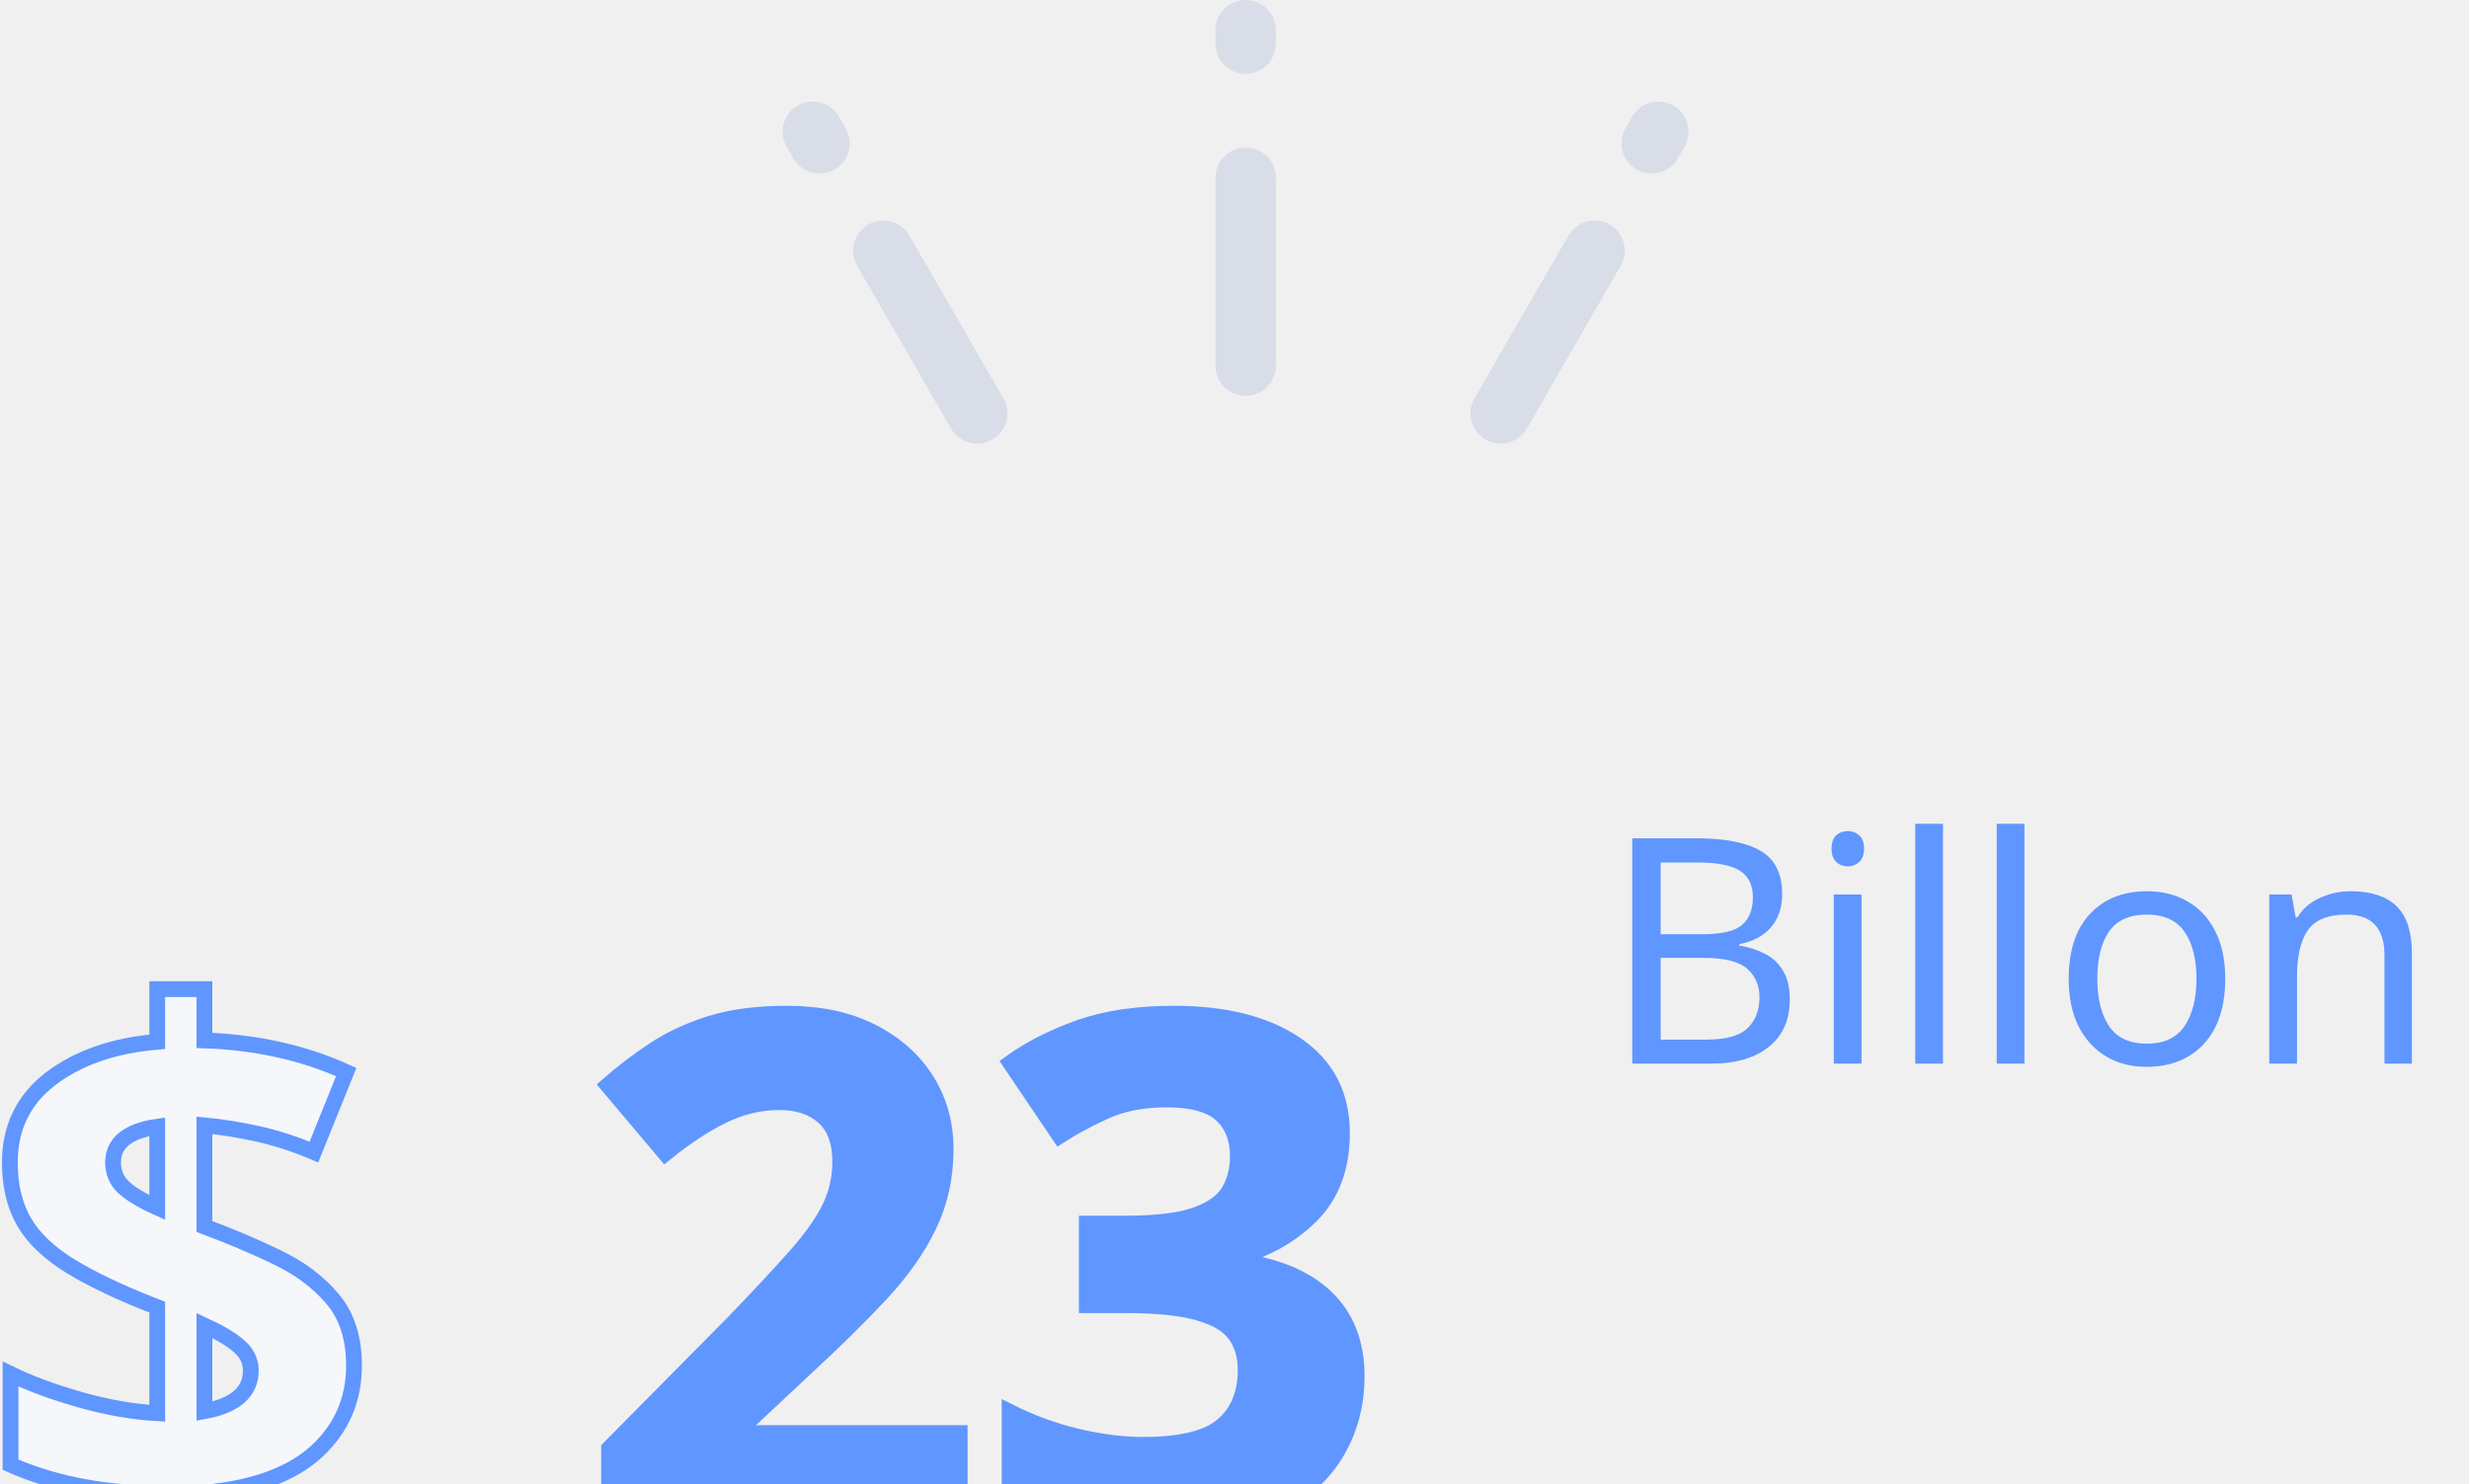
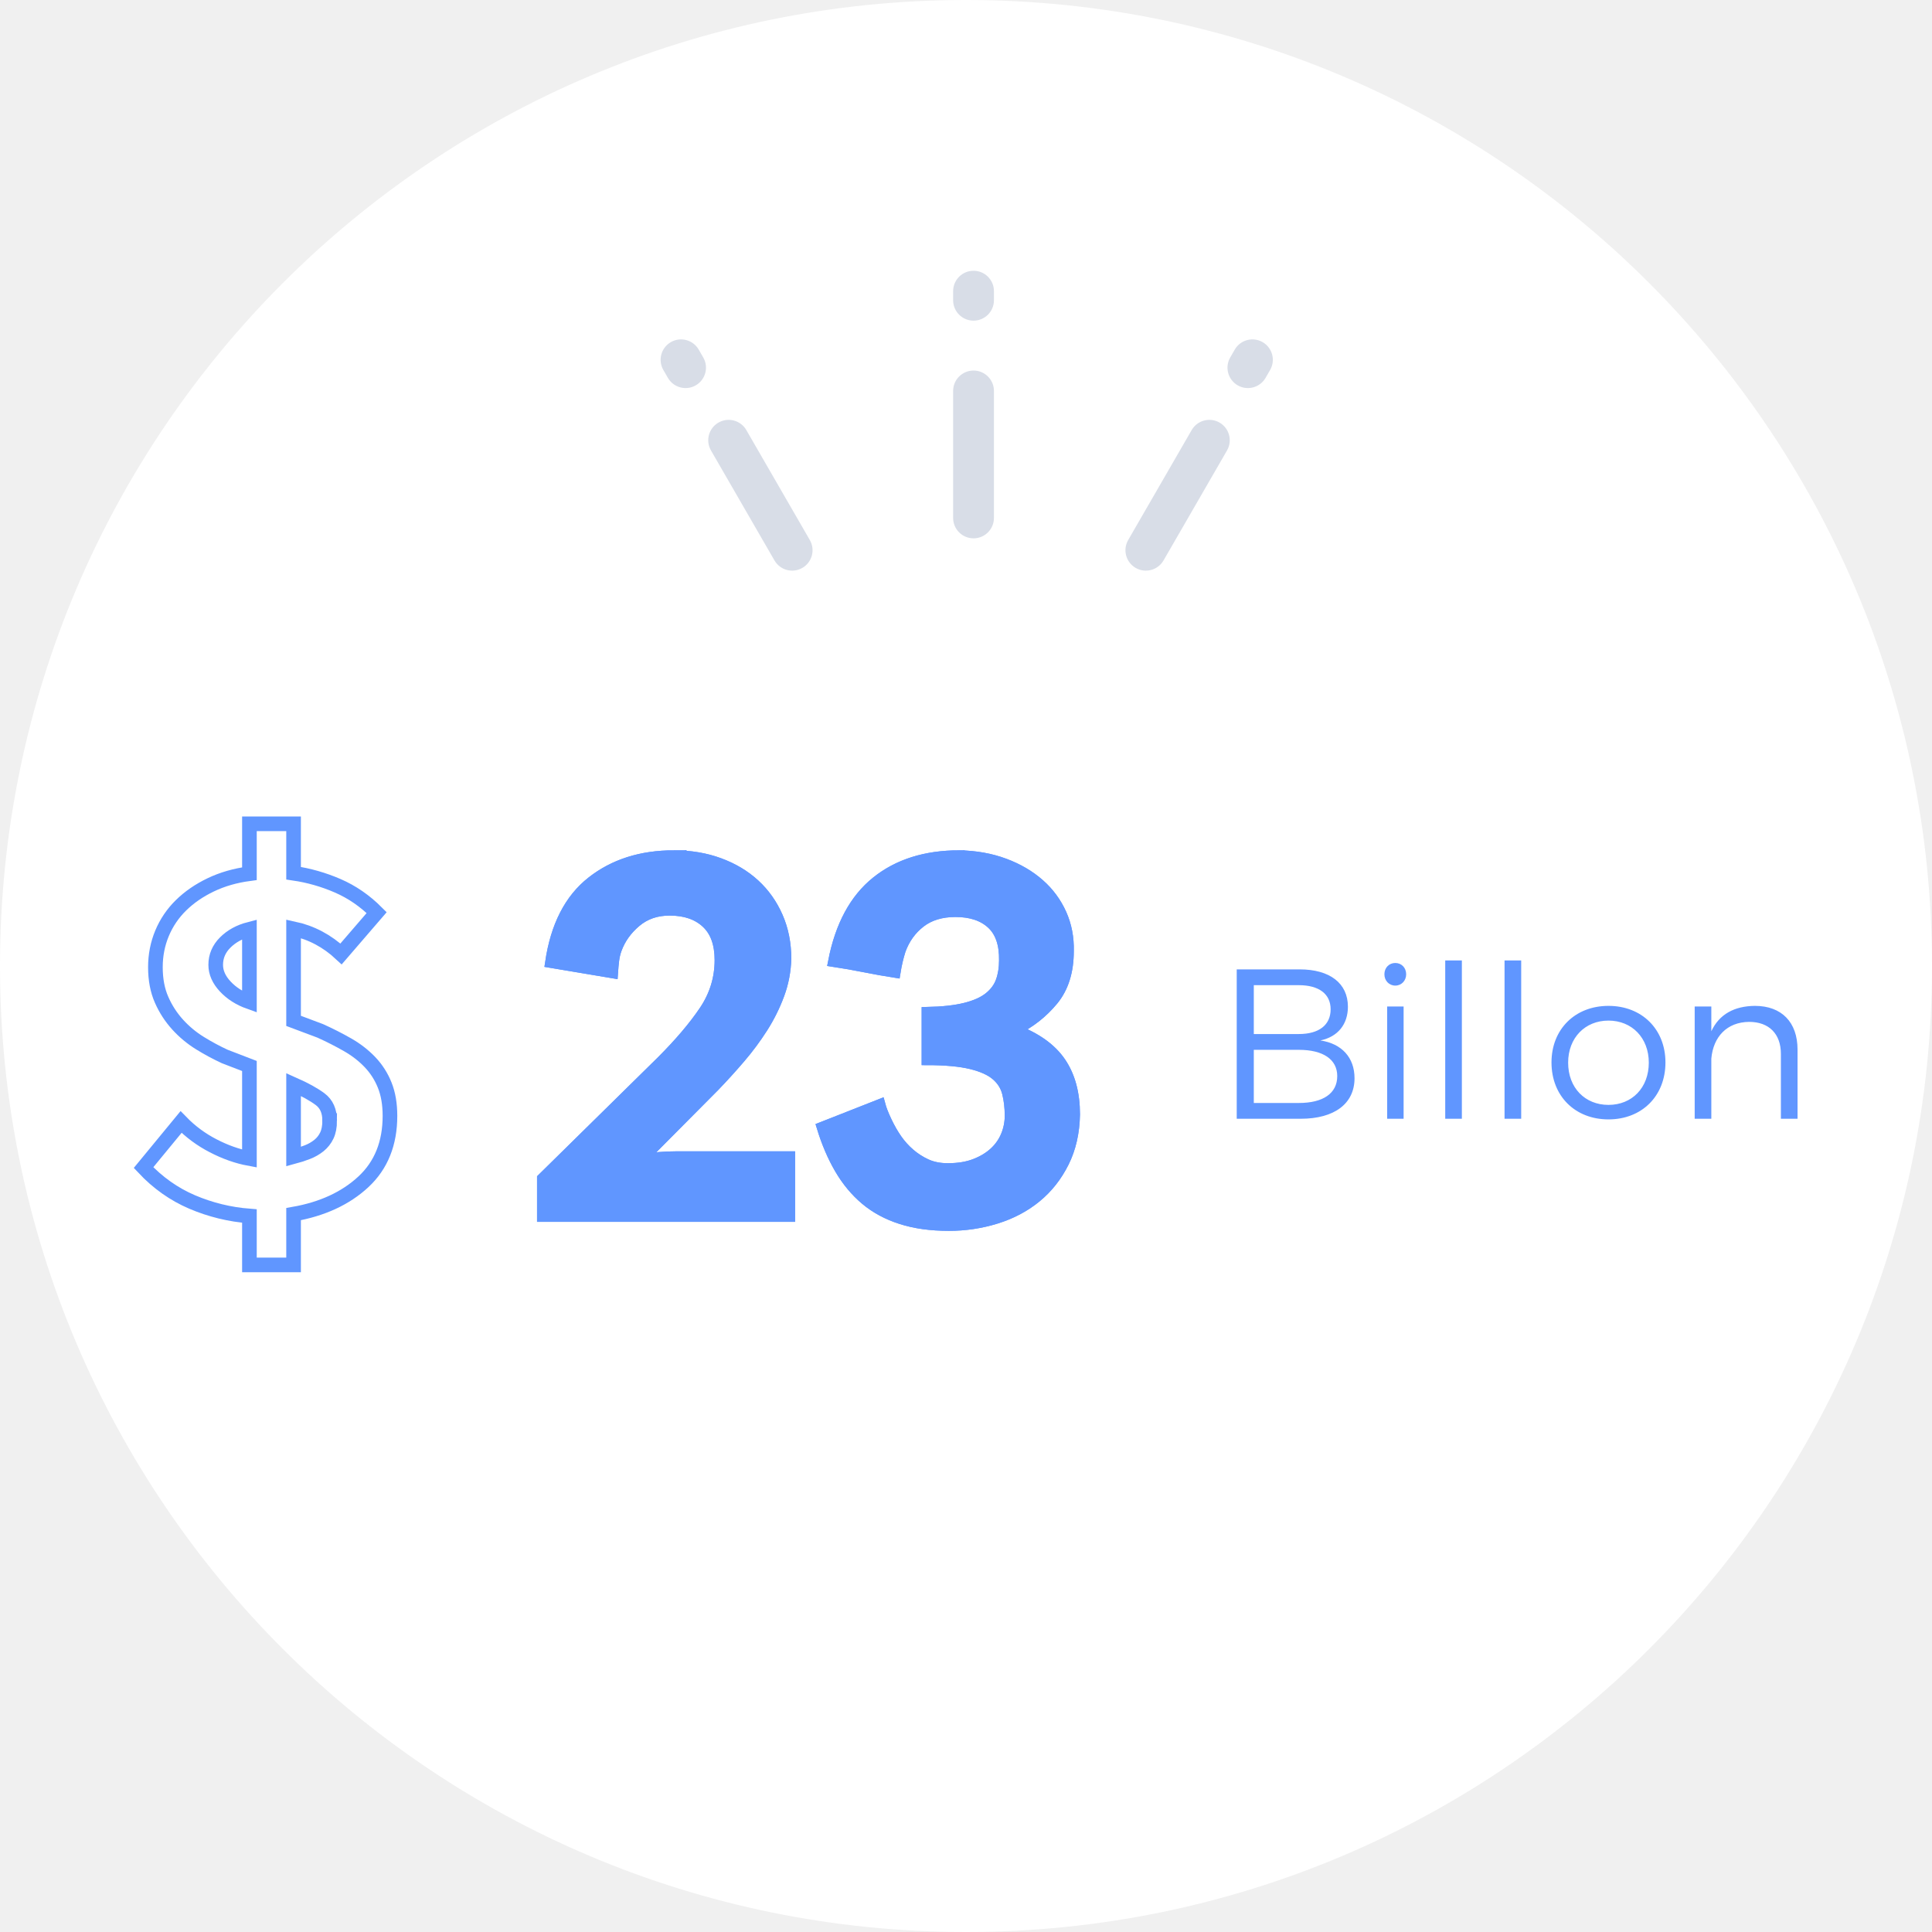
- <svg xmlns="http://www.w3.org/2000/svg" width="228" height="137" viewBox="0 0 228 137">
+ <svg xmlns="http://www.w3.org/2000/svg" width="264" height="264" viewBox="0 0 264 264">
  <g fill="none" fill-rule="evenodd">
-     <text stroke="#6096FF" stroke-width="1.458" font-family="SpoqaHanSans-Bold, SpoqaHanSans" font-size="64.881" font-weight="bold" transform="translate(-2 65.6)">
-       <tspan x=".114" y="75" fill="#F5F7FB">$ </tspan>
-       <tspan x="55.652" y="75" fill="#6096FF">23</tspan>
-     </text>
-     <text fill="#6096FF" font-family="Montserrat-Light, Montserrat" font-size="29.16" font-weight="300" transform="translate(-2 65.6)">
-       <tspan x="149.903" y="32.645">Billon</tspan>
-     </text>
-     <g fill="#D8DDE7" transform="translate(70.723)">
-       <rect width="5.577" height="22.928" x="41.518" y="13.633" rx="2.789" />
-       <rect width="5.577" height="6.816" x="41.518" rx="2.789" />
-       <rect width="5.577" height="22.928" x="69.403" y="19.21" rx="2.789" transform="rotate(30 72.192 30.674)" />
-       <rect width="5.577" height="6.816" x="79.318" y="9.295" rx="2.789" transform="rotate(30 82.107 12.703)" />
-       <rect width="5.577" height="22.928" x="12.393" y="19.21" rx="2.789" transform="scale(-1 1) rotate(30 0 -25.986)" />
-       <rect width="5.577" height="6.816" x="1.859" y="9.295" rx="2.789" transform="scale(-1 1) rotate(30 0 -4.642)" />
+     <g>
+       <circle cx="132" cy="132" r="132" fill="#FFF" />
+       <g fill="#6096FF">
+         <path stroke="#6096FF" stroke-width="1.458" d="M92.086 116.92c2.25 0 4.315.345 6.196 1.038 1.882.692 3.493 1.654 4.834 2.887 1.34 1.232 2.39 2.714 3.147 4.444.757 1.73 1.135 3.633 1.135 5.71a15.145 15.145 0 0 1-.94 4.898 23.672 23.672 0 0 1-2.24 4.51 36.784 36.784 0 0 1-3.081 4.152 86.836 86.836 0 0 1-3.536 3.893l-10.057 10.121a15.463 15.463 0 0 1 2.498-.422c.8-.065 1.568-.097 2.304-.097h15.571v8.175H74.114v-5.19L90.4 145.013c2.466-2.466 4.412-4.758 5.84-6.877 1.427-2.12 2.14-4.434 2.14-6.943 0-2.249-.616-3.947-1.849-5.093-1.232-1.146-2.908-1.72-5.028-1.72-1.816 0-3.352.53-4.606 1.59-1.255 1.06-2.141 2.304-2.66 3.731a6.831 6.831 0 0 0-.357 1.492c-.065.52-.12 1.103-.163 1.752l-8.499-1.427c.735-4.975 2.617-8.651 5.645-11.03 3.028-2.38 6.769-3.569 11.224-3.569zm38.994 0c2.249.043 4.303.41 6.163 1.102 1.86.692 3.45 1.622 4.77 2.79a11.83 11.83 0 0 1 3.016 4.088c.692 1.557 1.016 3.244.973 5.06 0 2.769-.703 5.007-2.108 6.716a15.303 15.303 0 0 1-5.158 4.055c2.854 1.081 4.92 2.563 6.196 4.444 1.276 1.882 1.914 4.25 1.914 7.105-.044 2.465-.541 4.65-1.493 6.553-.951 1.903-2.206 3.492-3.763 4.768-1.557 1.276-3.373 2.239-5.45 2.888a21.624 21.624 0 0 1-6.488.973c-2.465 0-4.639-.303-6.52-.909-1.882-.605-3.504-1.481-4.866-2.627-1.363-1.147-2.53-2.552-3.504-4.218-.973-1.665-1.784-3.557-2.433-5.677l7.915-3.114c.173.649.476 1.427.909 2.336.432.908.897 1.72 1.395 2.433a10.651 10.651 0 0 0 1.752 1.946 9.489 9.489 0 0 0 2.27 1.46c.844.39 1.828.584 2.952.584 1.428 0 2.671-.205 3.731-.616 1.06-.411 1.947-.952 2.66-1.622a6.395 6.395 0 0 0 1.59-2.304 7.103 7.103 0 0 0 .519-2.66c0-1.124-.12-2.162-.357-3.114-.238-.952-.746-1.763-1.525-2.433-.778-.67-1.924-1.19-3.438-1.557-1.514-.368-3.526-.552-6.034-.552v-6.488c2.12-.043 3.87-.238 5.255-.584 1.384-.346 2.466-.832 3.244-1.46.779-.627 1.32-1.362 1.622-2.206.303-.843.454-1.784.454-2.822.044-2.25-.53-3.925-1.719-5.028-1.19-1.103-2.844-1.655-4.963-1.655-1.947 0-3.547.487-4.802 1.46-1.254.973-2.162 2.239-2.725 3.796-.302.951-.54 1.968-.713 3.05-1.384-.217-2.78-.466-4.185-.747a91.751 91.751 0 0 0-4.25-.746c.952-4.888 2.909-8.521 5.872-10.9 2.963-2.38 6.737-3.569 11.322-3.569z" />
+         <path stroke="#6096FF" stroke-width="1.458" d="M92.086 116.92c2.25 0 4.315.345 6.196 1.038 1.882.692 3.493 1.654 4.834 2.887 1.34 1.232 2.39 2.714 3.147 4.444.757 1.73 1.135 3.633 1.135 5.71a15.145 15.145 0 0 1-.94 4.898 23.672 23.672 0 0 1-2.24 4.51 36.784 36.784 0 0 1-3.081 4.152 86.836 86.836 0 0 1-3.536 3.893l-10.057 10.121a15.463 15.463 0 0 1 2.498-.422c.8-.065 1.568-.097 2.304-.097h15.571v8.175H74.114v-5.19L90.4 145.013c2.466-2.466 4.412-4.758 5.84-6.877 1.427-2.12 2.14-4.434 2.14-6.943 0-2.249-.616-3.947-1.849-5.093-1.232-1.146-2.908-1.72-5.028-1.72-1.816 0-3.352.53-4.606 1.59-1.255 1.06-2.141 2.304-2.66 3.731a6.831 6.831 0 0 0-.357 1.492c-.065.52-.12 1.103-.163 1.752l-8.499-1.427c.735-4.975 2.617-8.651 5.645-11.03 3.028-2.38 6.769-3.569 11.224-3.569zm38.994 0c2.249.043 4.303.41 6.163 1.102 1.86.692 3.45 1.622 4.77 2.79a11.83 11.83 0 0 1 3.016 4.088c.692 1.557 1.016 3.244.973 5.06 0 2.769-.703 5.007-2.108 6.716a15.303 15.303 0 0 1-5.158 4.055c2.854 1.081 4.92 2.563 6.196 4.444 1.276 1.882 1.914 4.25 1.914 7.105-.044 2.465-.541 4.65-1.493 6.553-.951 1.903-2.206 3.492-3.763 4.768-1.557 1.276-3.373 2.239-5.45 2.888a21.624 21.624 0 0 1-6.488.973c-2.465 0-4.639-.303-6.52-.909-1.882-.605-3.504-1.481-4.866-2.627-1.363-1.147-2.53-2.552-3.504-4.218-.973-1.665-1.784-3.557-2.433-5.677l7.915-3.114c.173.649.476 1.427.909 2.336.432.908.897 1.72 1.395 2.433a10.651 10.651 0 0 0 1.752 1.946 9.489 9.489 0 0 0 2.27 1.46c.844.39 1.828.584 2.952.584 1.428 0 2.671-.205 3.731-.616 1.06-.411 1.947-.952 2.66-1.622a6.395 6.395 0 0 0 1.59-2.304 7.103 7.103 0 0 0 .519-2.66c0-1.124-.12-2.162-.357-3.114-.238-.952-.746-1.763-1.525-2.433-.778-.67-1.924-1.19-3.438-1.557-1.514-.368-3.526-.552-6.034-.552v-6.488c2.12-.043 3.87-.238 5.255-.584 1.384-.346 2.466-.832 3.244-1.46.779-.627 1.32-1.362 1.622-2.206.303-.843.454-1.784.454-2.822.044-2.25-.53-3.925-1.719-5.028-1.19-1.103-2.844-1.655-4.963-1.655-1.947 0-3.547.487-4.802 1.46-1.254.973-2.162 2.239-2.725 3.796-.302.951-.54 1.968-.713 3.05-1.384-.217-2.78-.466-4.185-.747a91.751 91.751 0 0 0-4.25-.746c.952-4.888 2.909-8.521 5.872-10.9 2.963-2.38 6.737-3.569 11.322-3.569z" />
+         <path d="M177.597 132.462c4.111 0 6.59 1.895 6.59 5.103 0 2.391-1.37 4.112-3.762 4.607 2.945.438 4.666 2.362 4.666 5.162 0 3.47-2.741 5.54-7.349 5.54h-8.748v-20.412h8.603zm-.117 8.835c2.741 0 4.345-1.224 4.345-3.382 0-2.1-1.604-3.295-4.345-3.295h-6.153v6.677h6.153zm0 9.42c3.324 0 5.249-1.313 5.249-3.675 0-2.274-1.925-3.587-5.249-3.587h-6.153v7.261h6.153zm13.18-19.13c-.845 0-1.487.642-1.487 1.546 0 .874.642 1.545 1.487 1.545.846 0 1.487-.67 1.487-1.545 0-.904-.641-1.546-1.487-1.546zm-1.108 5.949v15.338h2.246v-15.338h-2.246zm7.932-6.299v21.637h2.274v-21.637h-2.274zm8.106 0v21.637h2.275v-21.637h-2.275zm14.201 6.211c4.55 0 7.786 3.179 7.786 7.728 0 4.607-3.237 7.785-7.786 7.785-4.549 0-7.786-3.178-7.786-7.785 0-4.55 3.237-7.728 7.786-7.728zm0 2.012c-3.207 0-5.511 2.362-5.511 5.745 0 3.44 2.304 5.774 5.511 5.774 3.208 0 5.511-2.333 5.511-5.774 0-3.383-2.303-5.745-5.51-5.745zm20.004-2.012c-2.8.03-4.87 1.138-5.949 3.47v-3.382h-2.274v15.338h2.274v-8.223c.263-2.974 2.129-4.986 5.162-5.016 2.711 0 4.344 1.633 4.344 4.374v8.865h2.275v-9.448c0-3.732-2.158-5.978-5.832-5.978z" />
+       </g>
+       <g fill="#D8DDE7" transform="translate(88.723 37)">
+         <rect width="5.577" height="22.928" x="41.518" y="13.633" rx="2.789" />
+         <rect width="5.577" height="6.816" x="41.518" rx="2.789" />
+         <rect width="5.577" height="22.928" x="69.403" y="19.21" rx="2.789" transform="rotate(30 72.192 30.674)" />
+         <rect width="5.577" height="6.816" x="79.318" y="9.295" rx="2.789" transform="rotate(30 82.107 12.703)" />
+         <rect width="5.577" height="22.928" x="12.393" y="19.21" rx="2.789" transform="scale(-1 1) rotate(30 0 -25.986)" />
+         <rect width="5.577" height="6.816" x="1.859" y="9.295" rx="2.789" transform="scale(-1 1) rotate(30 0 -4.642)" />
+       </g>
    </g>
+     <path fill="#FFF" stroke="#6096FF" stroke-width="2" d="M34.083 166.164a24.821 24.821 0 0 1-7.819-1.914c-2.487-1.06-4.704-2.628-6.65-4.704l5.126-6.228a16.83 16.83 0 0 0 4.38 3.244c1.664.865 3.319 1.449 4.963 1.752v-12.652l-3.374-1.298a32.149 32.149 0 0 1-3.374-1.817 14.172 14.172 0 0 1-3.05-2.53 12.466 12.466 0 0 1-2.205-3.406c-.563-1.276-.844-2.758-.844-4.445 0-1.643.303-3.19.908-4.639a11.546 11.546 0 0 1 2.596-3.827c1.124-1.103 2.476-2.033 4.055-2.79 1.578-.757 3.341-1.266 5.288-1.525v-6.813h6.033v6.748c2.077.303 4.088.876 6.034 1.72 1.947.843 3.72 2.065 5.32 3.665l-4.865 5.645c-1.904-1.774-4.066-2.92-6.489-3.439v12.587l3.634 1.363a43.605 43.605 0 0 1 3.763 1.914c1.168.67 2.184 1.46 3.05 2.368a9.787 9.787 0 0 1 2.01 3.146c.476 1.19.714 2.585.714 4.185 0 3.763-1.21 6.77-3.633 9.019-2.422 2.249-5.601 3.72-9.538 4.412v6.942h-6.033v-6.683zm10.964-13.041c0-1.298-.432-2.27-1.297-2.92-.865-.648-2.076-1.319-3.634-2.01v9.861a17.407 17.407 0 0 0 1.882-.616 5.98 5.98 0 0 0 1.59-.909 3.899 3.899 0 0 0 1.07-1.362c.26-.54.39-1.222.39-2.044zm-15.571-21.28c0 1.037.432 2.021 1.298 2.951.865.93 1.968 1.633 3.309 2.109v-9.927c-1.341.346-2.444.952-3.31 1.817-.865.865-1.297 1.881-1.297 3.05z" />
  </g>
</svg>
